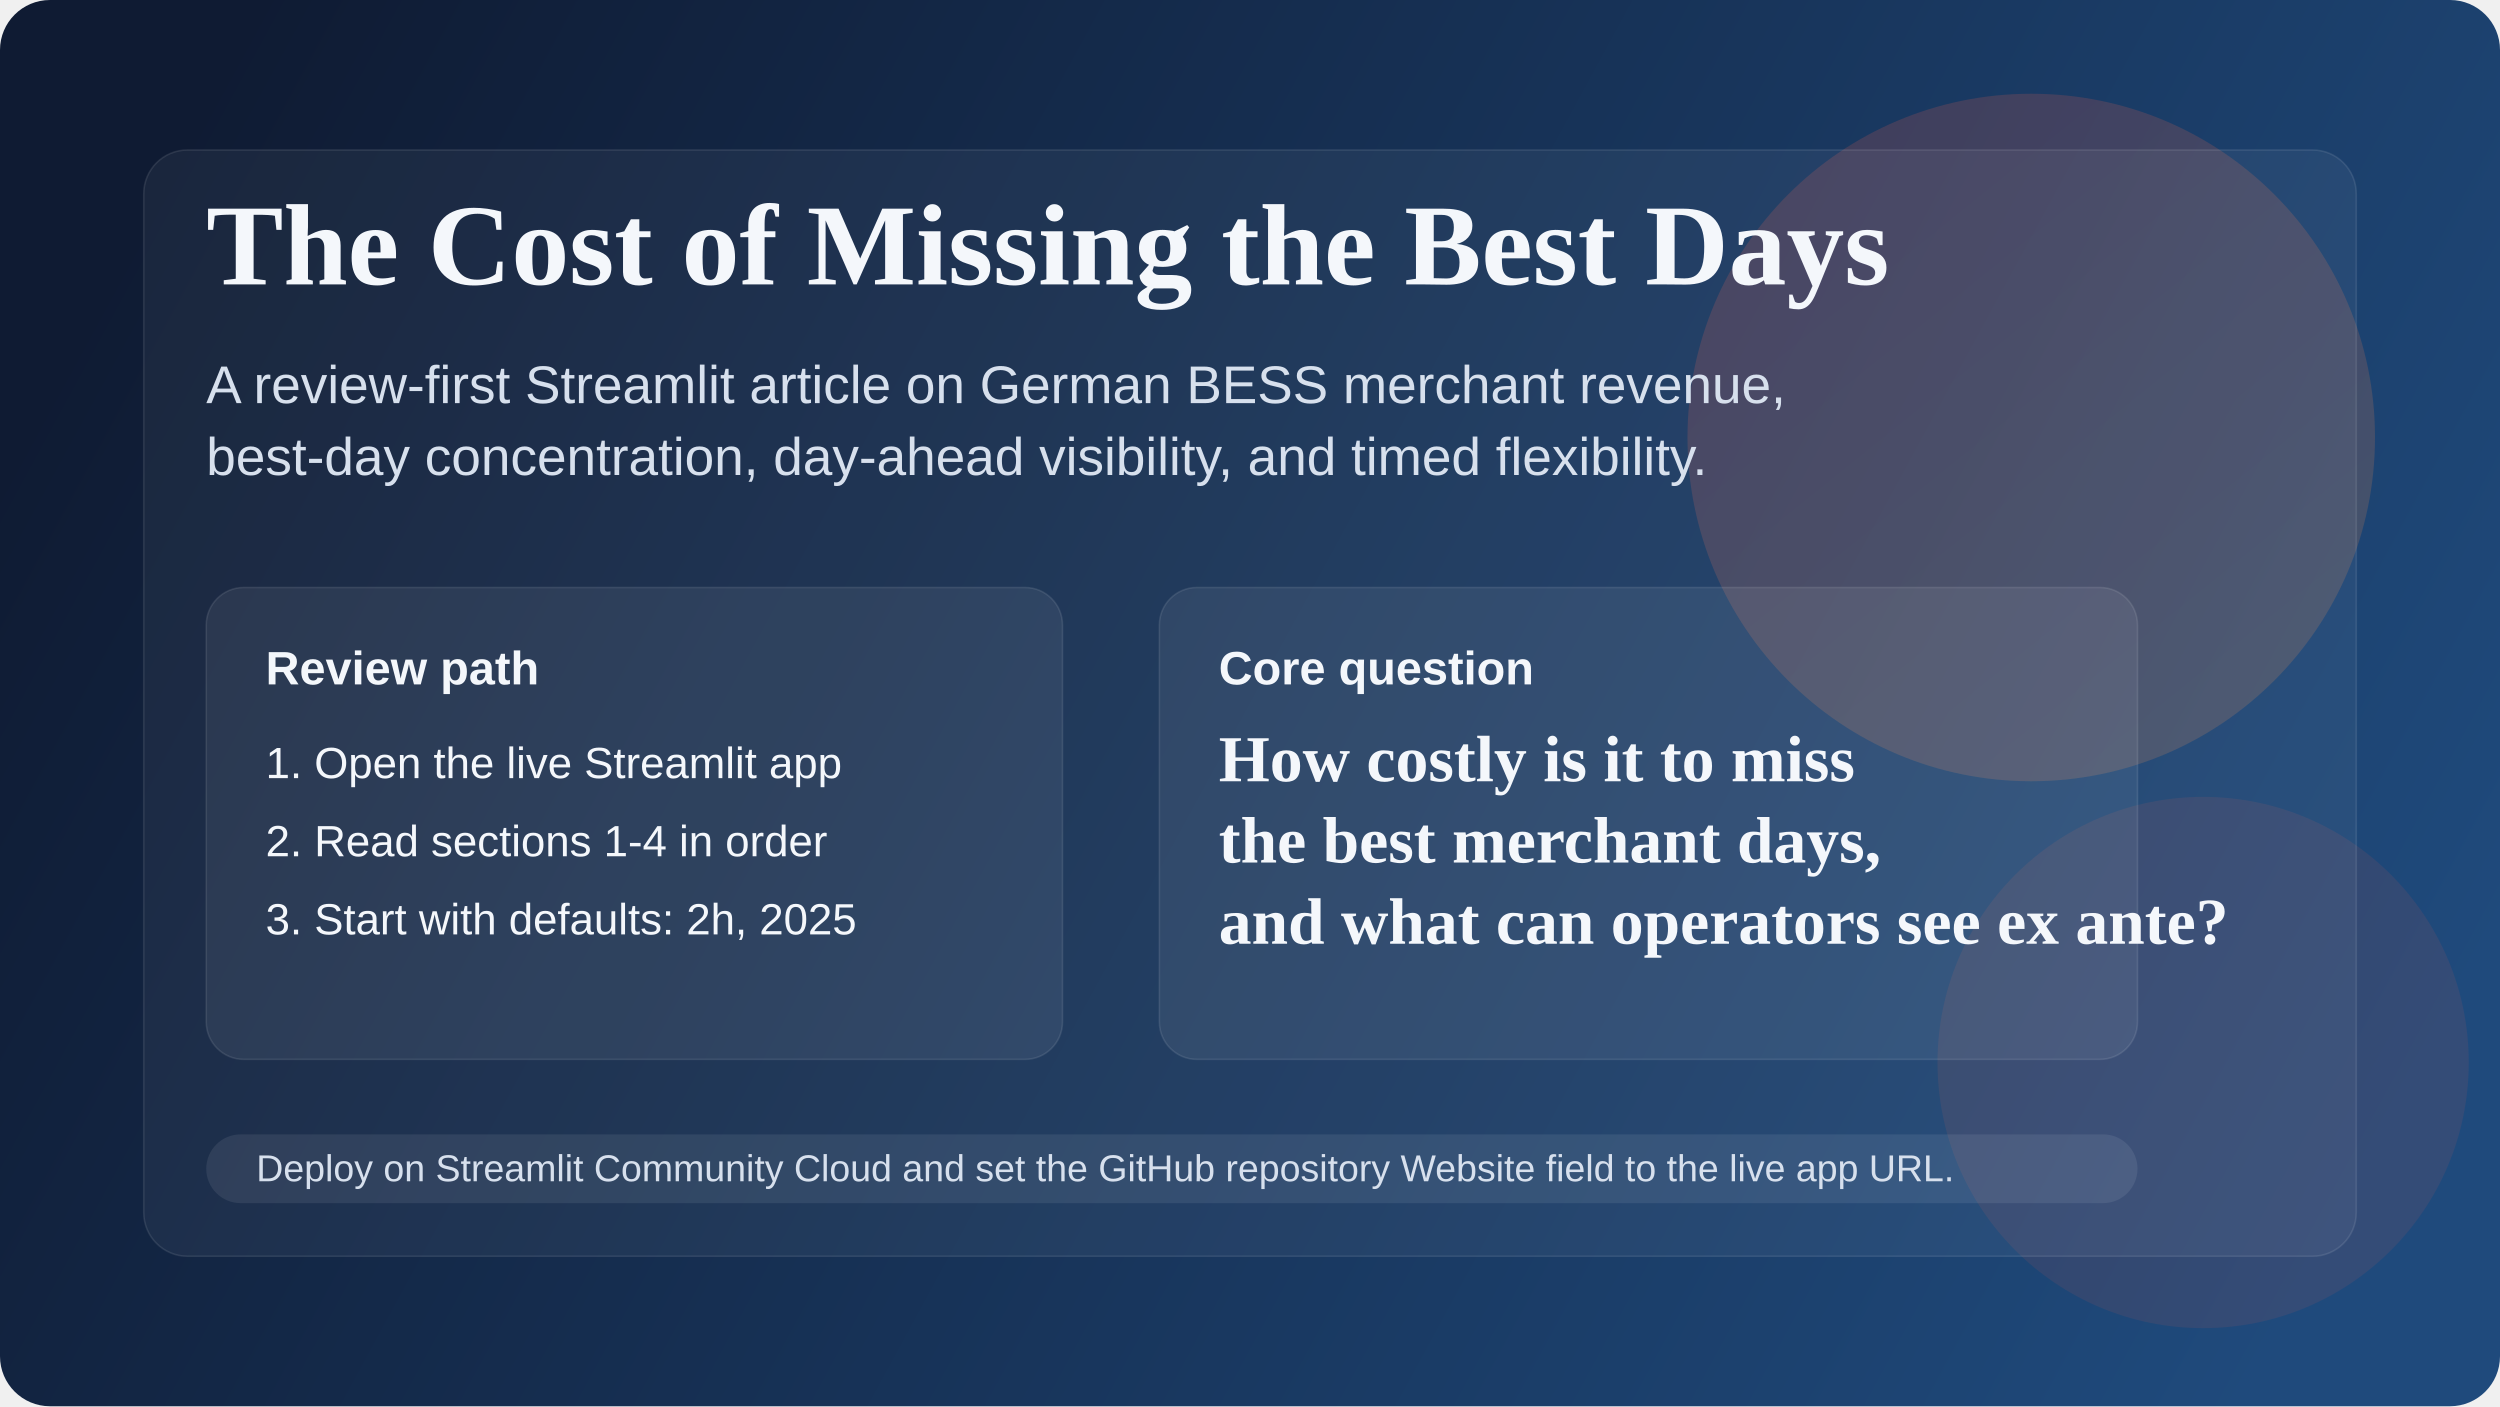
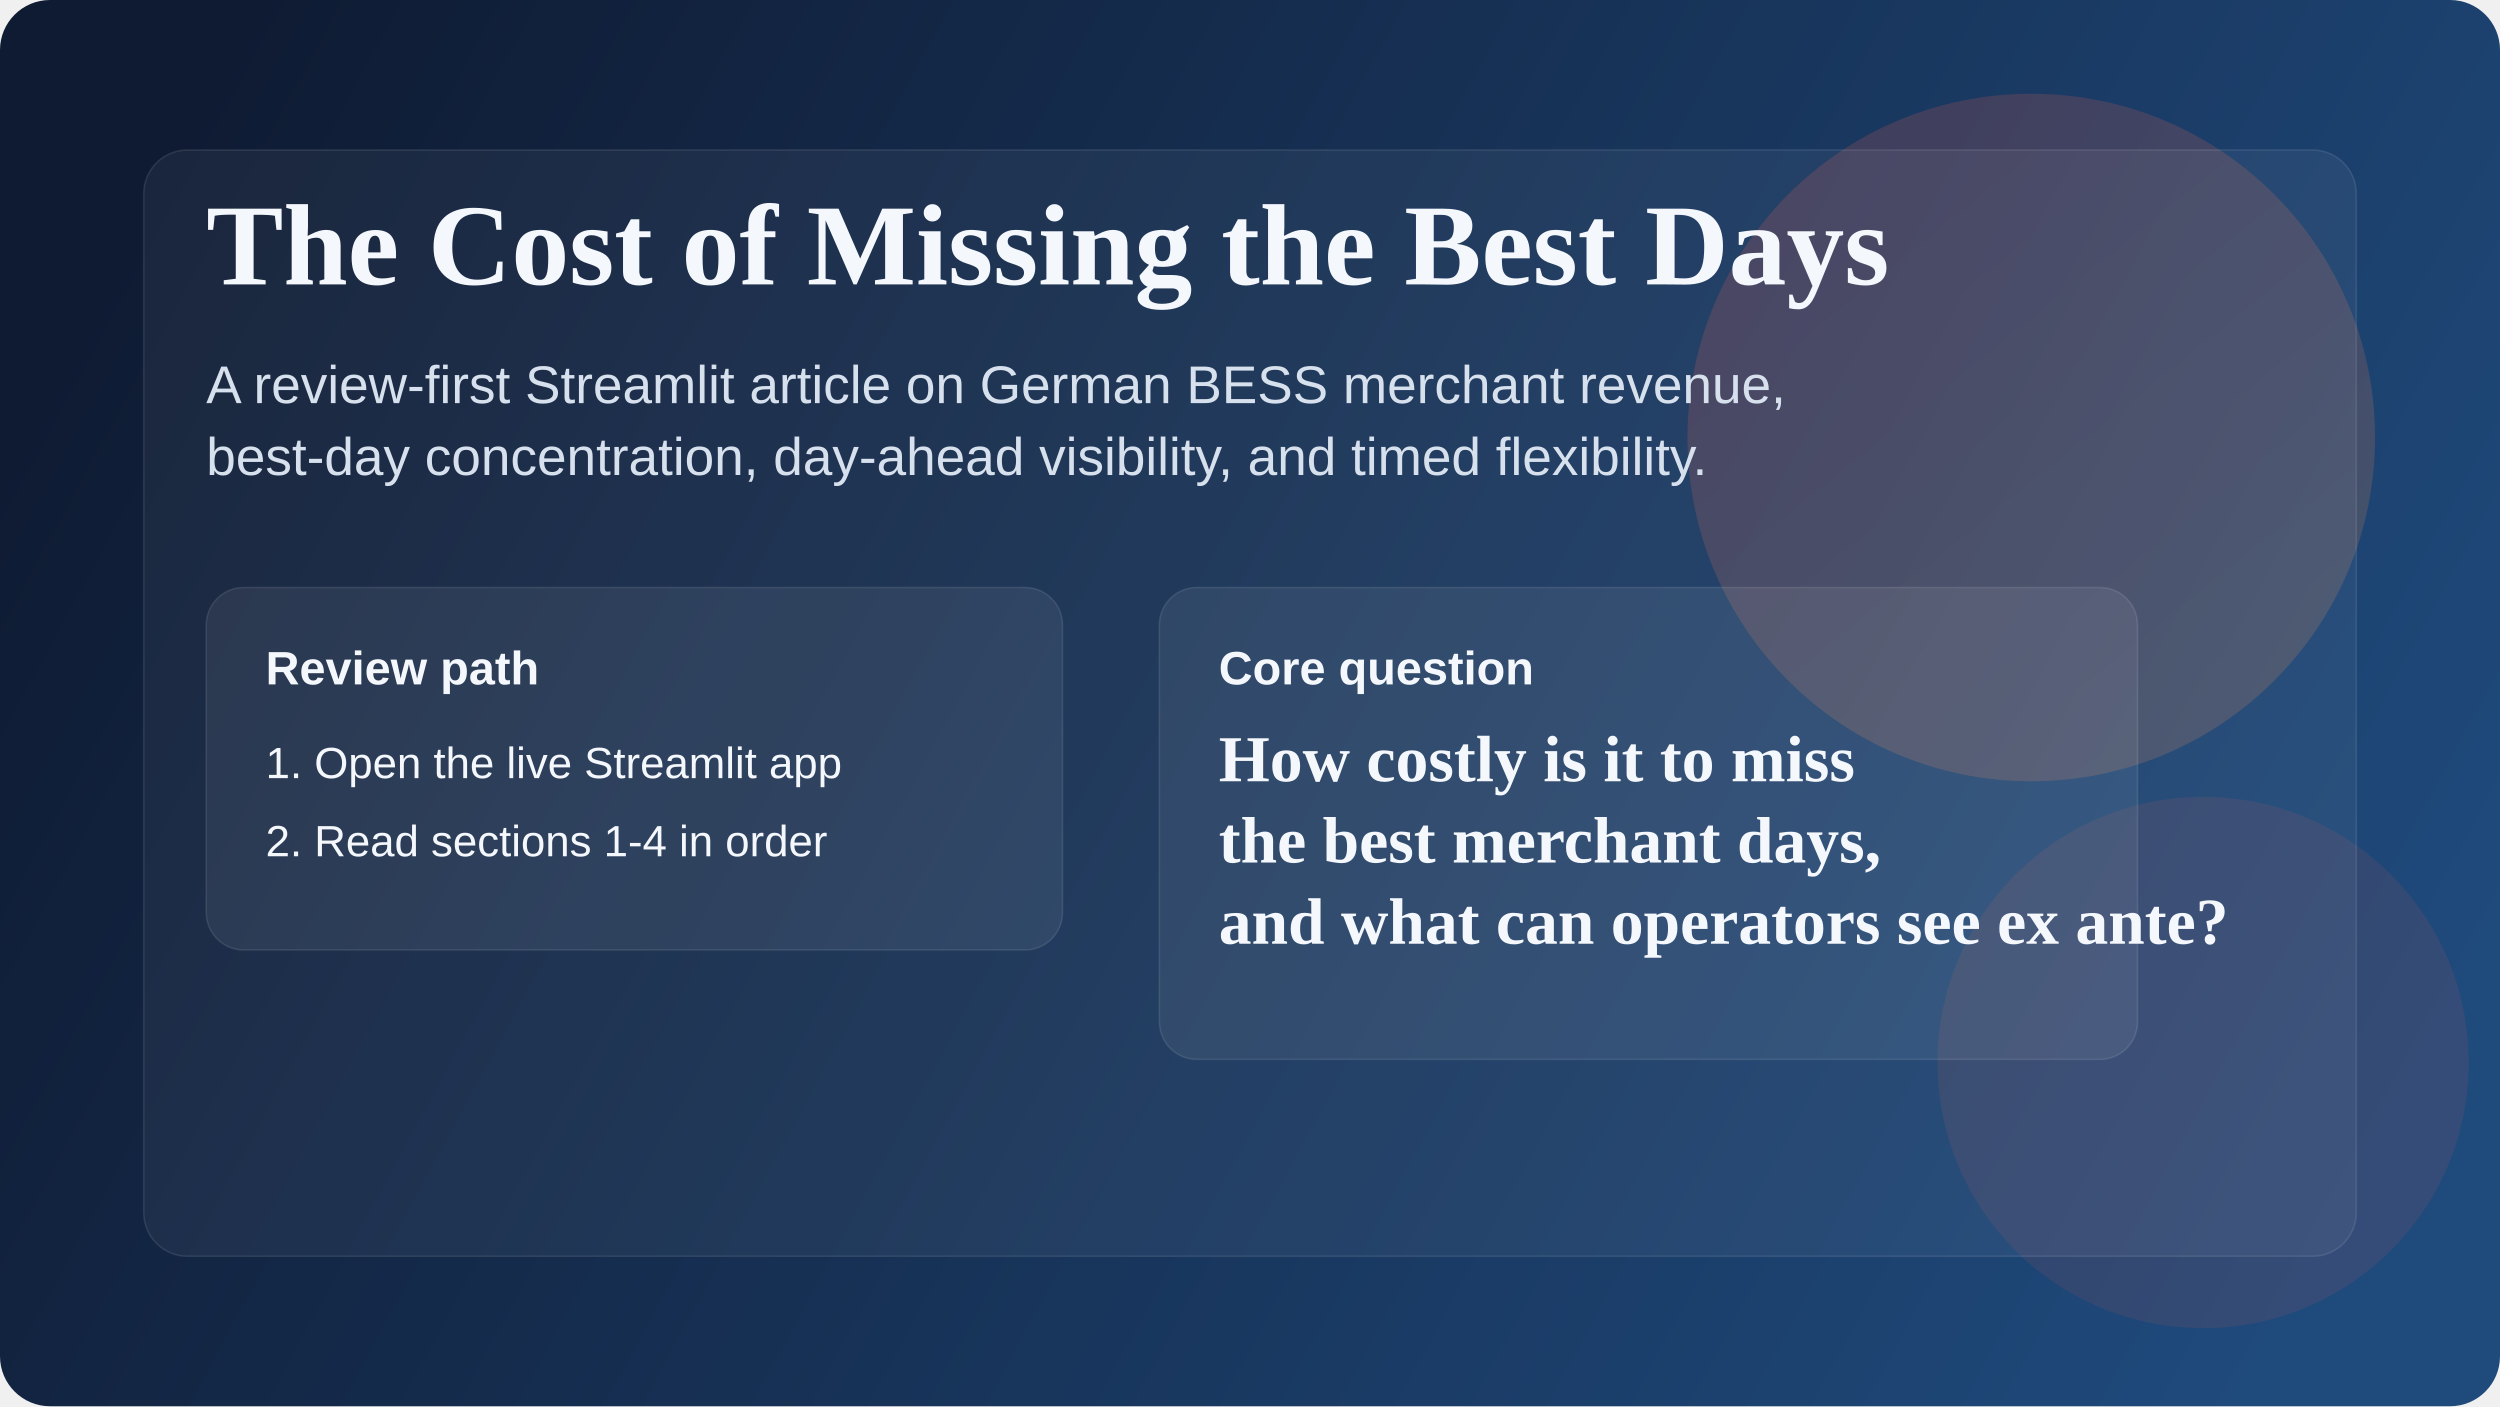
<svg xmlns="http://www.w3.org/2000/svg" width="1600" height="900" viewBox="0 0 1600 900" fill="none">
  <defs>
    <linearGradient id="bg" x1="120" y1="80" x2="1480" y2="820" gradientUnits="userSpaceOnUse">
      <stop stop-color="#0F1B33" />
      <stop offset="1" stop-color="#1F4A7C" />
    </linearGradient>
    <linearGradient id="accent" x1="1110" y1="250" x2="1400" y2="610" gradientUnits="userSpaceOnUse">
      <stop stop-color="#F4614C" />
      <stop offset="1" stop-color="#F6A04D" />
    </linearGradient>
  </defs>
  <rect width="1600" height="900" rx="32" fill="url(#bg)" />
  <circle cx="1300" cy="280" r="220" fill="url(#accent)" fill-opacity="0.18" />
  <circle cx="1410" cy="680" r="170" fill="#F4614C" fill-opacity="0.10" />
  <rect x="92" y="96" width="1416" height="708" rx="28" fill="white" fill-opacity="0.05" stroke="white" stroke-opacity="0.10" />
  <text x="132" y="182" fill="#F4F7FB" font-family="Georgia, 'Times New Roman', serif" font-size="74" font-weight="700">
    The Cost of Missing the Best Days
  </text>
  <text x="132" y="258" fill="#D7E0ED" font-family="Arial, sans-serif" font-size="34">
    A review-first Streamlit article on German BESS merchant revenue,
  </text>
  <text x="132" y="304" fill="#D7E0ED" font-family="Arial, sans-serif" font-size="34">
    best-day concentration, day-ahead visibility, and timed flexibility.
  </text>
-   <rect x="132" y="376" width="548" height="302" rx="24" fill="white" fill-opacity="0.07" stroke="white" stroke-opacity="0.10" />
+   <rect x="132" y="376" width="548" height="232" rx="24" fill="white" fill-opacity="0.07" stroke="white" stroke-opacity="0.10" />
  <text x="170" y="438" fill="#F4F7FB" font-family="Arial, sans-serif" font-size="30" font-weight="700">
    Review path
  </text>
  <text x="170" y="498" fill="#F4F7FB" font-family="Arial, sans-serif" font-size="28">
    1. Open the live Streamlit app
  </text>
  <text x="170" y="548" fill="#F4F7FB" font-family="Arial, sans-serif" font-size="28">
    2. Read sections 1-4 in order
-   </text>
-   <text x="170" y="598" fill="#F4F7FB" font-family="Arial, sans-serif" font-size="28">
-     3. Start with defaults: 2h, 2025
  </text>
  <rect x="742" y="376" width="626" height="302" rx="24" fill="white" fill-opacity="0.07" stroke="white" stroke-opacity="0.10" />
  <text x="780" y="438" fill="#F4F7FB" font-family="Arial, sans-serif" font-size="30" font-weight="700">
    Core question
  </text>
  <text x="780" y="500" fill="#F4F7FB" font-family="Georgia, 'Times New Roman', serif" font-size="42" font-weight="700">
    How costly is it to miss
  </text>
  <text x="780" y="552" fill="#F4F7FB" font-family="Georgia, 'Times New Roman', serif" font-size="42" font-weight="700">
    the best merchant days,
  </text>
  <text x="780" y="604" fill="#F4F7FB" font-family="Georgia, 'Times New Roman', serif" font-size="42" font-weight="700">
    and what can operators see ex ante?
  </text>
-   <rect x="132" y="726" width="1236" height="44" rx="22" fill="white" fill-opacity="0.08" />
-   <text x="164" y="756" fill="#D7E0ED" font-family="Arial, sans-serif" font-size="24">
-     Deploy on Streamlit Community Cloud and set the GitHub repository Website field to the live app URL.
-   </text>
</svg>
